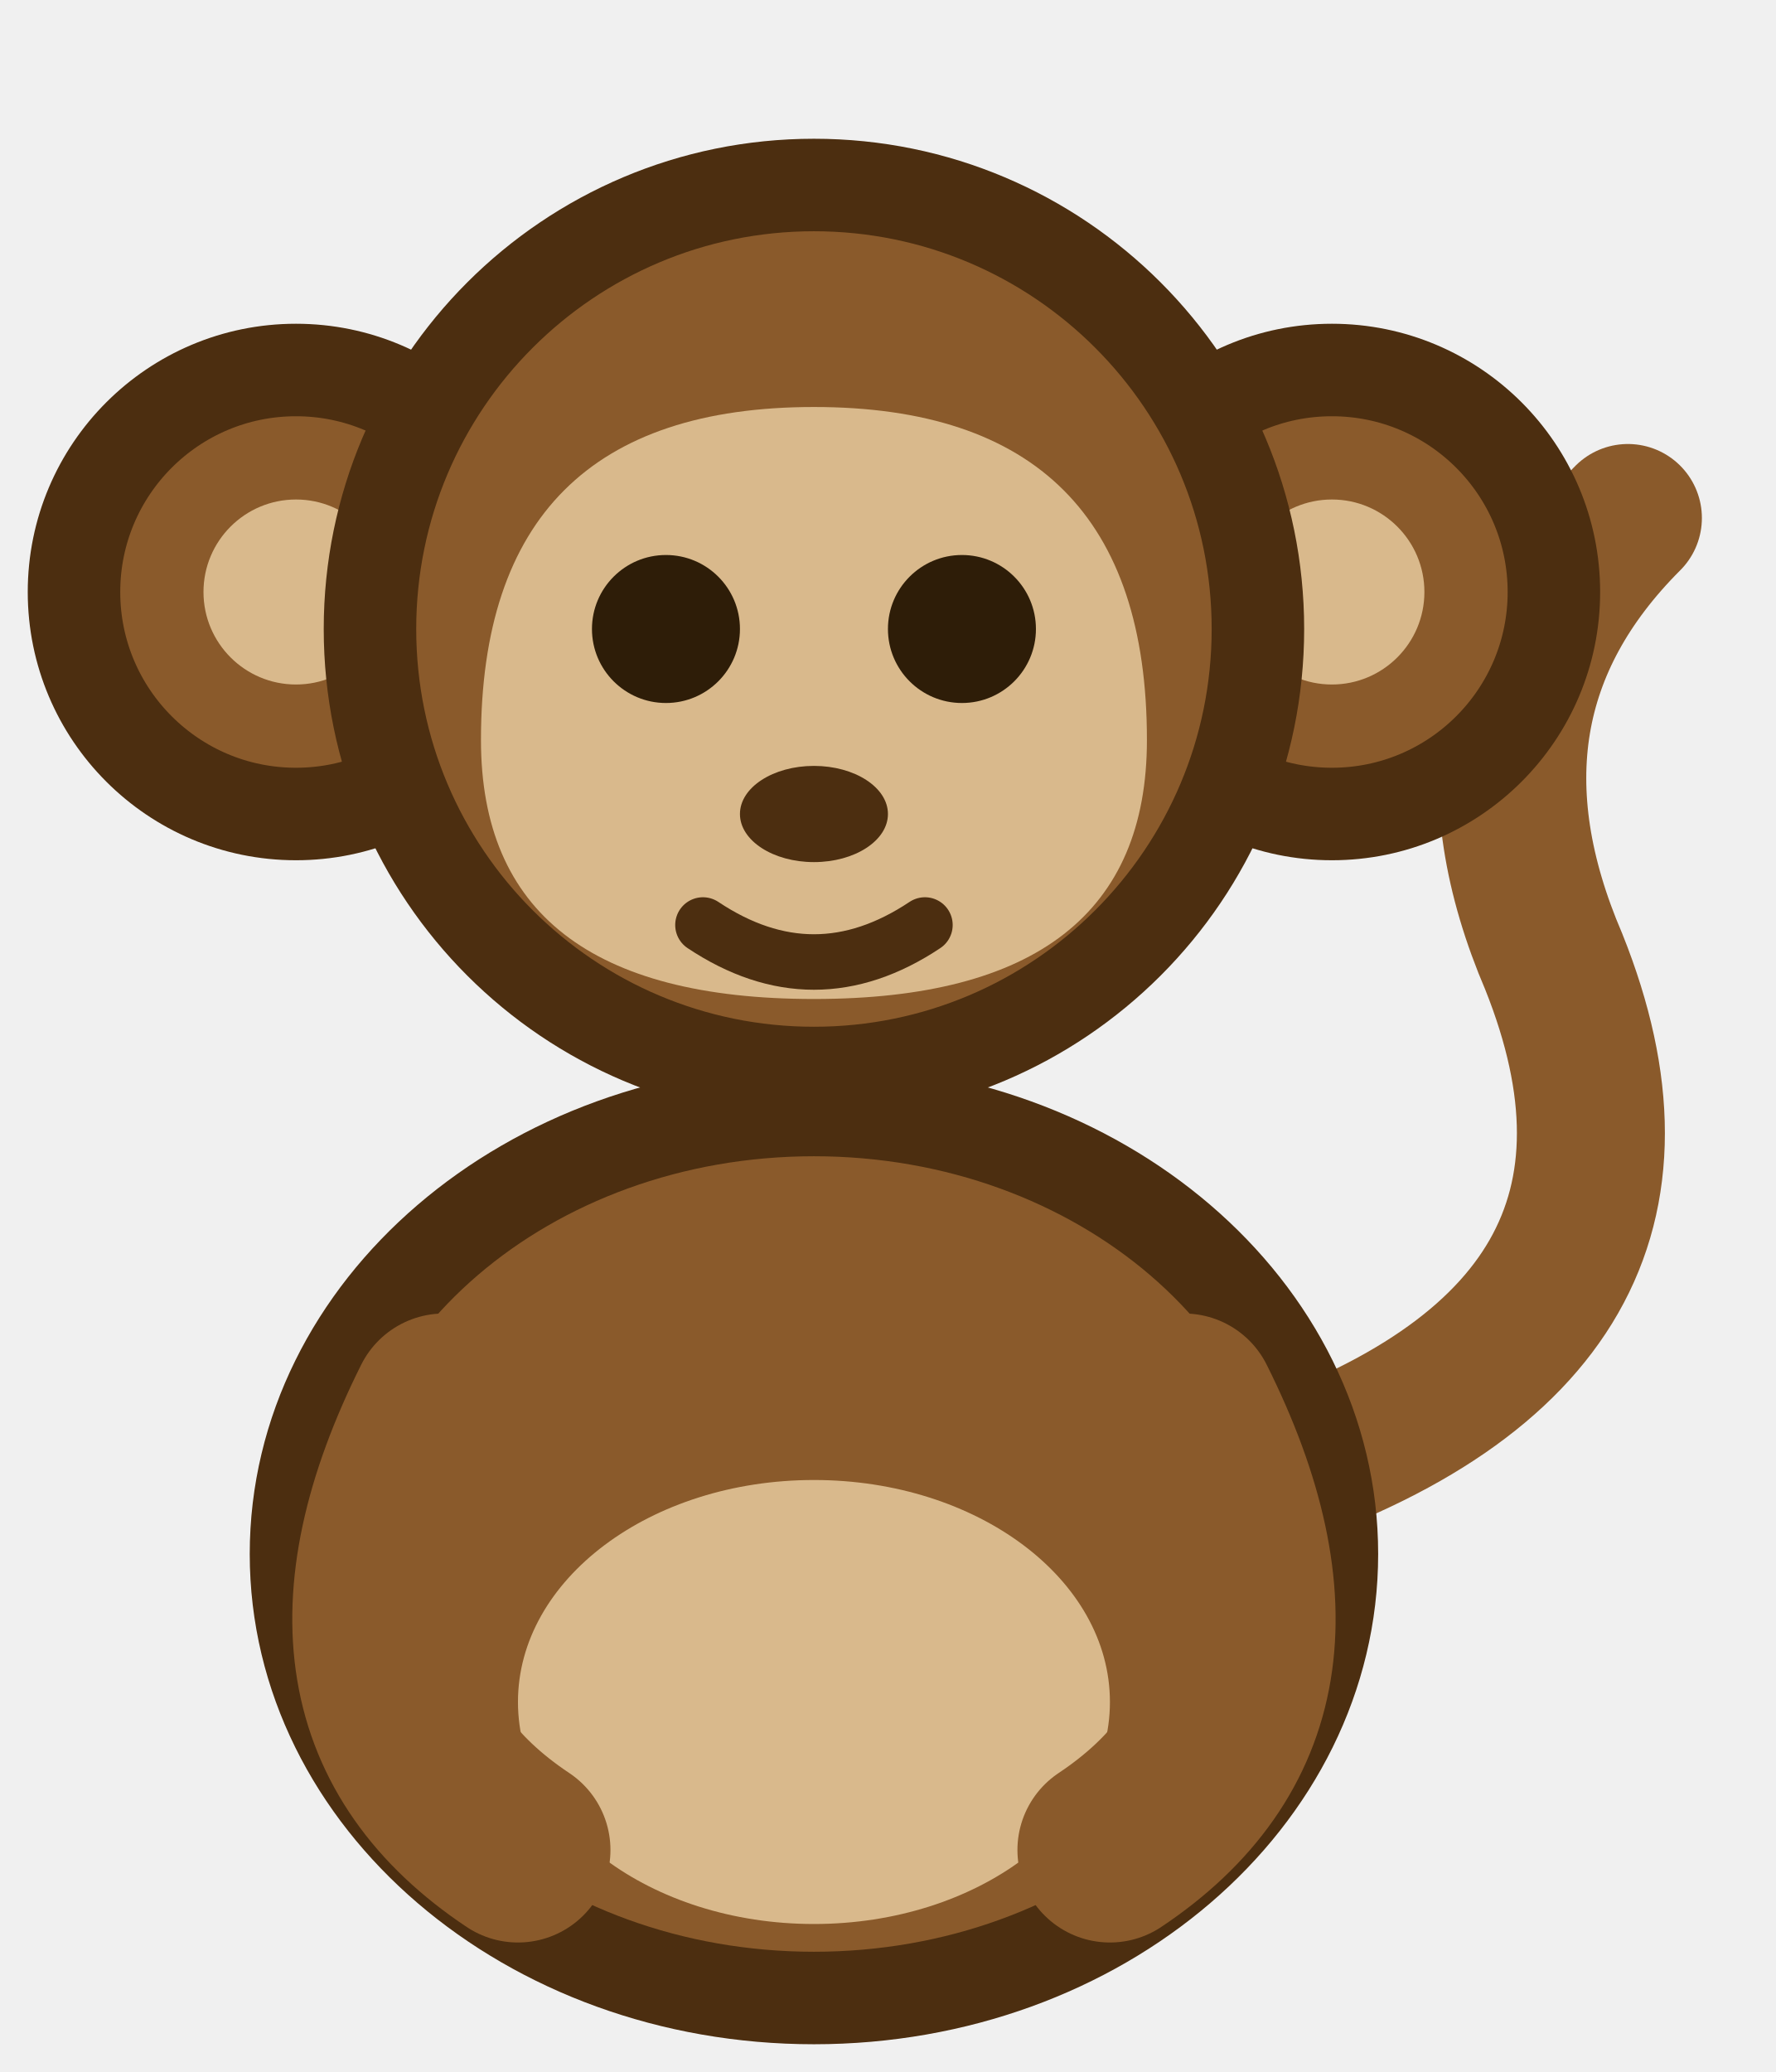
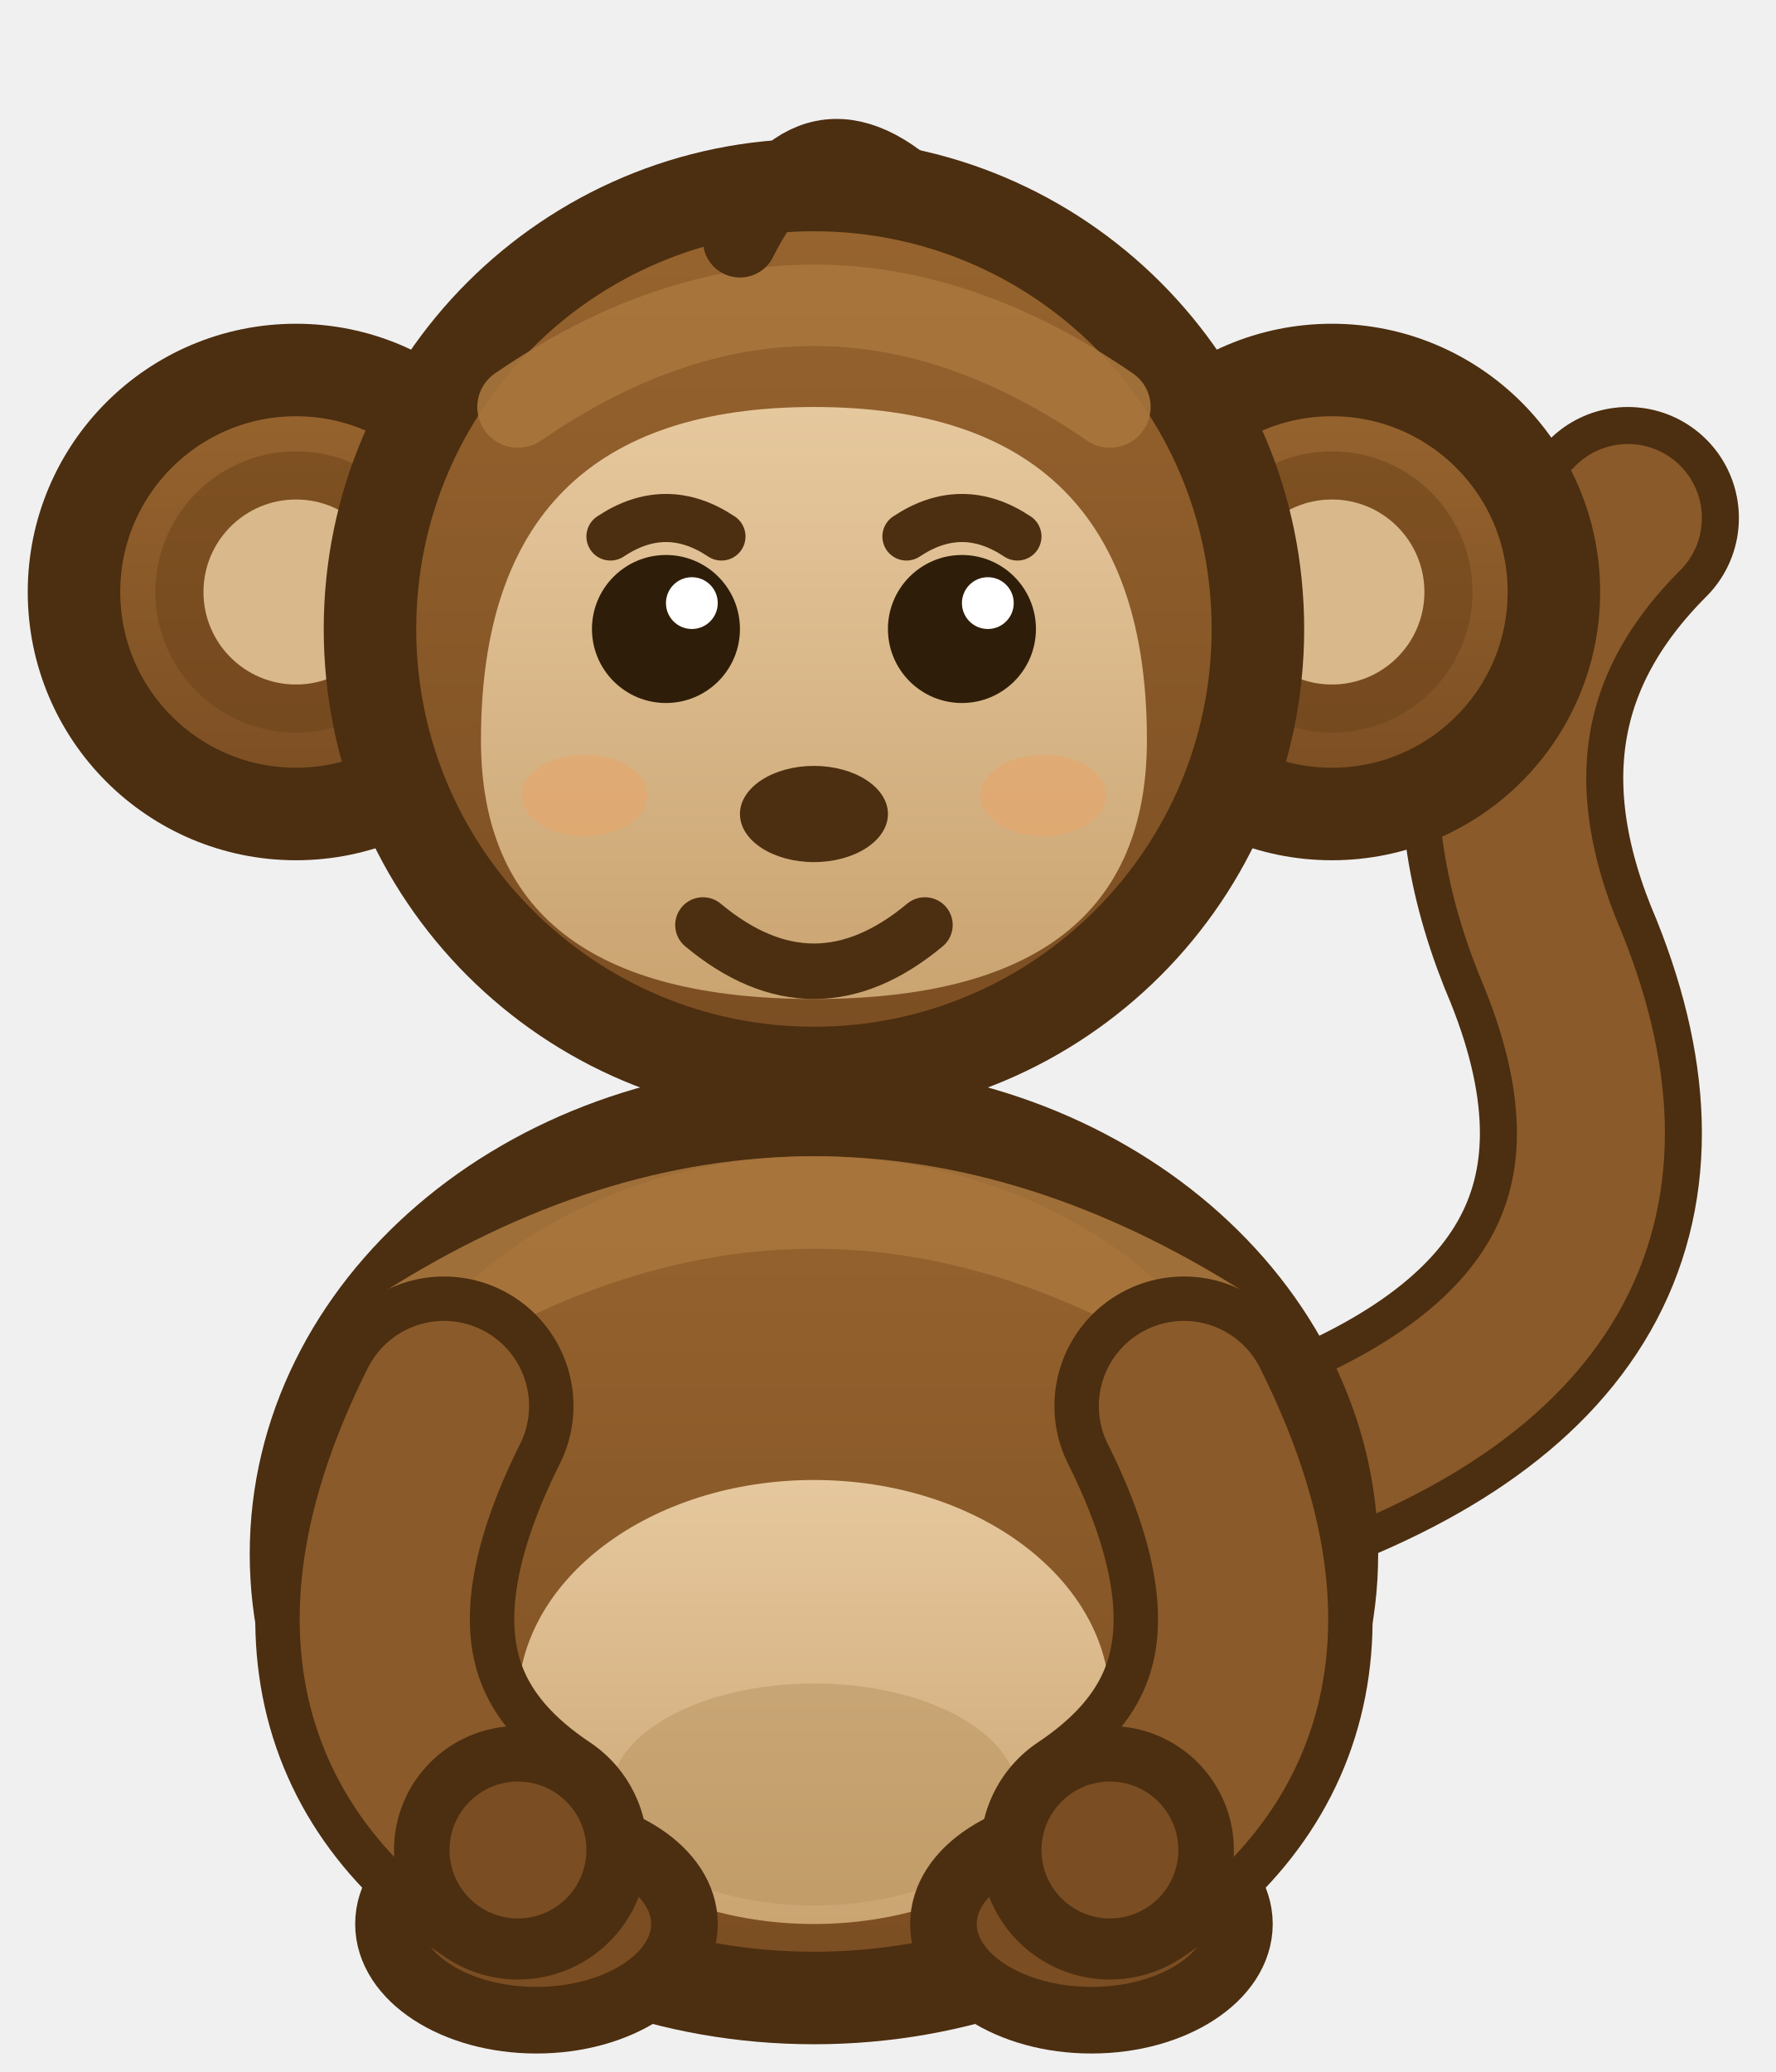
<svg xmlns="http://www.w3.org/2000/svg" viewBox="0 0 48 56" width="48" height="56">
+   <defs>
+     <linearGradient id="mf" x1="0" y1="0" x2="0" y2="1">
+       <stop offset="0" stop-color="#98652f" />
+       <stop offset="1" stop-color="#7a4d22" />
+     </linearGradient>
+     <linearGradient id="mt" x1="0" y1="0" x2="0" y2="1">
+       <stop offset="0" stop-color="#e6c89e" />
+       <stop offset="1" stop-color="#caa471" />
+     </linearGradient>
+   </defs>
+   <path d="M34 40 Q46 36 42 26 Q39 19 44 14" fill="none" stroke="#4c2e10" stroke-width="6" stroke-linecap="round" />
  <path d="M34 40 Q46 36 42 26 Q39 19 44 14" fill="none" stroke="#8a5a2b" stroke-width="4" stroke-linecap="round" />
-   <ellipse cx="22" cy="42" rx="14" ry="12" fill="#8a5a2b" stroke="#4c2e10" stroke-width="2.5" />
-   <ellipse cx="22" cy="46" rx="8" ry="6" fill="#d9b98c" />
-   <path d="M12 38 Q8 46 14 50" fill="none" stroke="#8a5a2b" stroke-width="5" stroke-linecap="round" />
-   <path d="M32 38 Q36 46 30 50" fill="none" stroke="#8a5a2b" stroke-width="5" stroke-linecap="round" />
-   <circle cx="8" cy="16" r="6" fill="#8a5a2b" stroke="#4c2e10" stroke-width="2.5" />
-   <circle cx="36" cy="16" r="6" fill="#8a5a2b" stroke="#4c2e10" stroke-width="2.5" />
+   <ellipse cx="22" cy="42" rx="14" ry="12" fill="url(#mf)" stroke="#4c2e10" stroke-width="2.5" />
+   <path d="M11 36 Q22 29 33 36" fill="none" stroke="#a8763d" stroke-width="2.5" stroke-linecap="round" opacity="0.9" />
+   <ellipse cx="22" cy="46" rx="8" ry="6" fill="url(#mt)" />
+   <ellipse cx="22" cy="48.5" rx="5.5" ry="3" fill="#b8945f" opacity="0.5" />
+   <ellipse cx="14.5" cy="52" rx="4" ry="2.6" fill="#7a4d22" stroke="#4c2e10" stroke-width="1.8" />
+   <ellipse cx="29.5" cy="52" rx="4" ry="2.6" fill="#7a4d22" stroke="#4c2e10" stroke-width="1.8" />
+   <path d="M12 38 Q8 46 14 50" fill="none" stroke="#4c2e10" stroke-width="7" stroke-linecap="round" />
+   <path d="M12 38 Q8 46 14 50" fill="none" stroke="#8a5a2b" stroke-width="4.6" stroke-linecap="round" />
+   <circle cx="14" cy="50" r="2.6" fill="#7a4d22" stroke="#4c2e10" stroke-width="1.5" />
+   <path d="M32 38 Q36 46 30 50" fill="none" stroke="#4c2e10" stroke-width="7" stroke-linecap="round" />
+   <path d="M32 38 Q36 46 30 50" fill="none" stroke="#8a5a2b" stroke-width="4.6" stroke-linecap="round" />
+   <circle cx="30" cy="50" r="2.6" fill="#7a4d22" stroke="#4c2e10" stroke-width="1.5" />
+   <circle cx="8" cy="16" r="6" fill="url(#mf)" stroke="#4c2e10" stroke-width="2.5" />
+   <circle cx="36" cy="16" r="6" fill="url(#mf)" stroke="#4c2e10" stroke-width="2.5" />
+   <circle cx="8" cy="16" r="3.8" fill="#6d431a" opacity="0.55" />
+   <circle cx="36" cy="16" r="3.8" fill="#6d431a" opacity="0.55" />
  <circle cx="8" cy="16" r="2.5" fill="#d9b98c" />
  <circle cx="36" cy="16" r="2.5" fill="#d9b98c" />
-   <circle cx="22" cy="17" r="12" fill="#8a5a2b" stroke="#4c2e10" stroke-width="2.5" />
-   <path d="M13 20 Q13 11 22 11 Q31 11 31 20 Q31 27 22 27 Q13 27 13 20 Z" fill="#d9b98c" />
+   <circle cx="22" cy="17" r="12" fill="url(#mf)" stroke="#4c2e10" stroke-width="2.5" />
+   <path d="M14 11 Q22 5.5 30 11" fill="none" stroke="#a8763d" stroke-width="2.2" stroke-linecap="round" opacity="0.9" />
+   <path d="M20 6.5 Q22 2.5 25 5.5" fill="none" stroke="#4c2e10" stroke-width="2" stroke-linecap="round" />
+   <path d="M13 20 Q13 11 22 11 Q31 11 31 20 Q31 27 22 27 Q13 27 13 20 Z" fill="url(#mt)" />
+   <path d="M16.5 14.5 Q18 13.5 19.5 14.5 M24.5 14.5 Q26 13.5 27.5 14.5" fill="none" stroke="#4c2e10" stroke-width="1.3" stroke-linecap="round" />
  <circle cx="18" cy="17" r="2" fill="#2e1d08" />
  <circle cx="26" cy="17" r="2" fill="#2e1d08" />
+   <circle cx="18.7" cy="16.3" r="0.7" fill="#ffffff" />
+   <circle cx="26.7" cy="16.3" r="0.7" fill="#ffffff" />
+   <ellipse cx="15.8" cy="21.5" rx="1.7" ry="1.1" fill="#e8a56a" opacity="0.6" />
+   <ellipse cx="28.2" cy="21.5" rx="1.7" ry="1.1" fill="#e8a56a" opacity="0.6" />
  <ellipse cx="22" cy="22" rx="2" ry="1.3" fill="#4c2e10" />
-   <path d="M19 25 Q22 27 25 25" fill="none" stroke="#4c2e10" stroke-width="1.5" stroke-linecap="round" />
+   <path d="M19 25 Q22 27.5 25 25" fill="none" stroke="#4c2e10" stroke-width="1.5" stroke-linecap="round" />
</svg>
